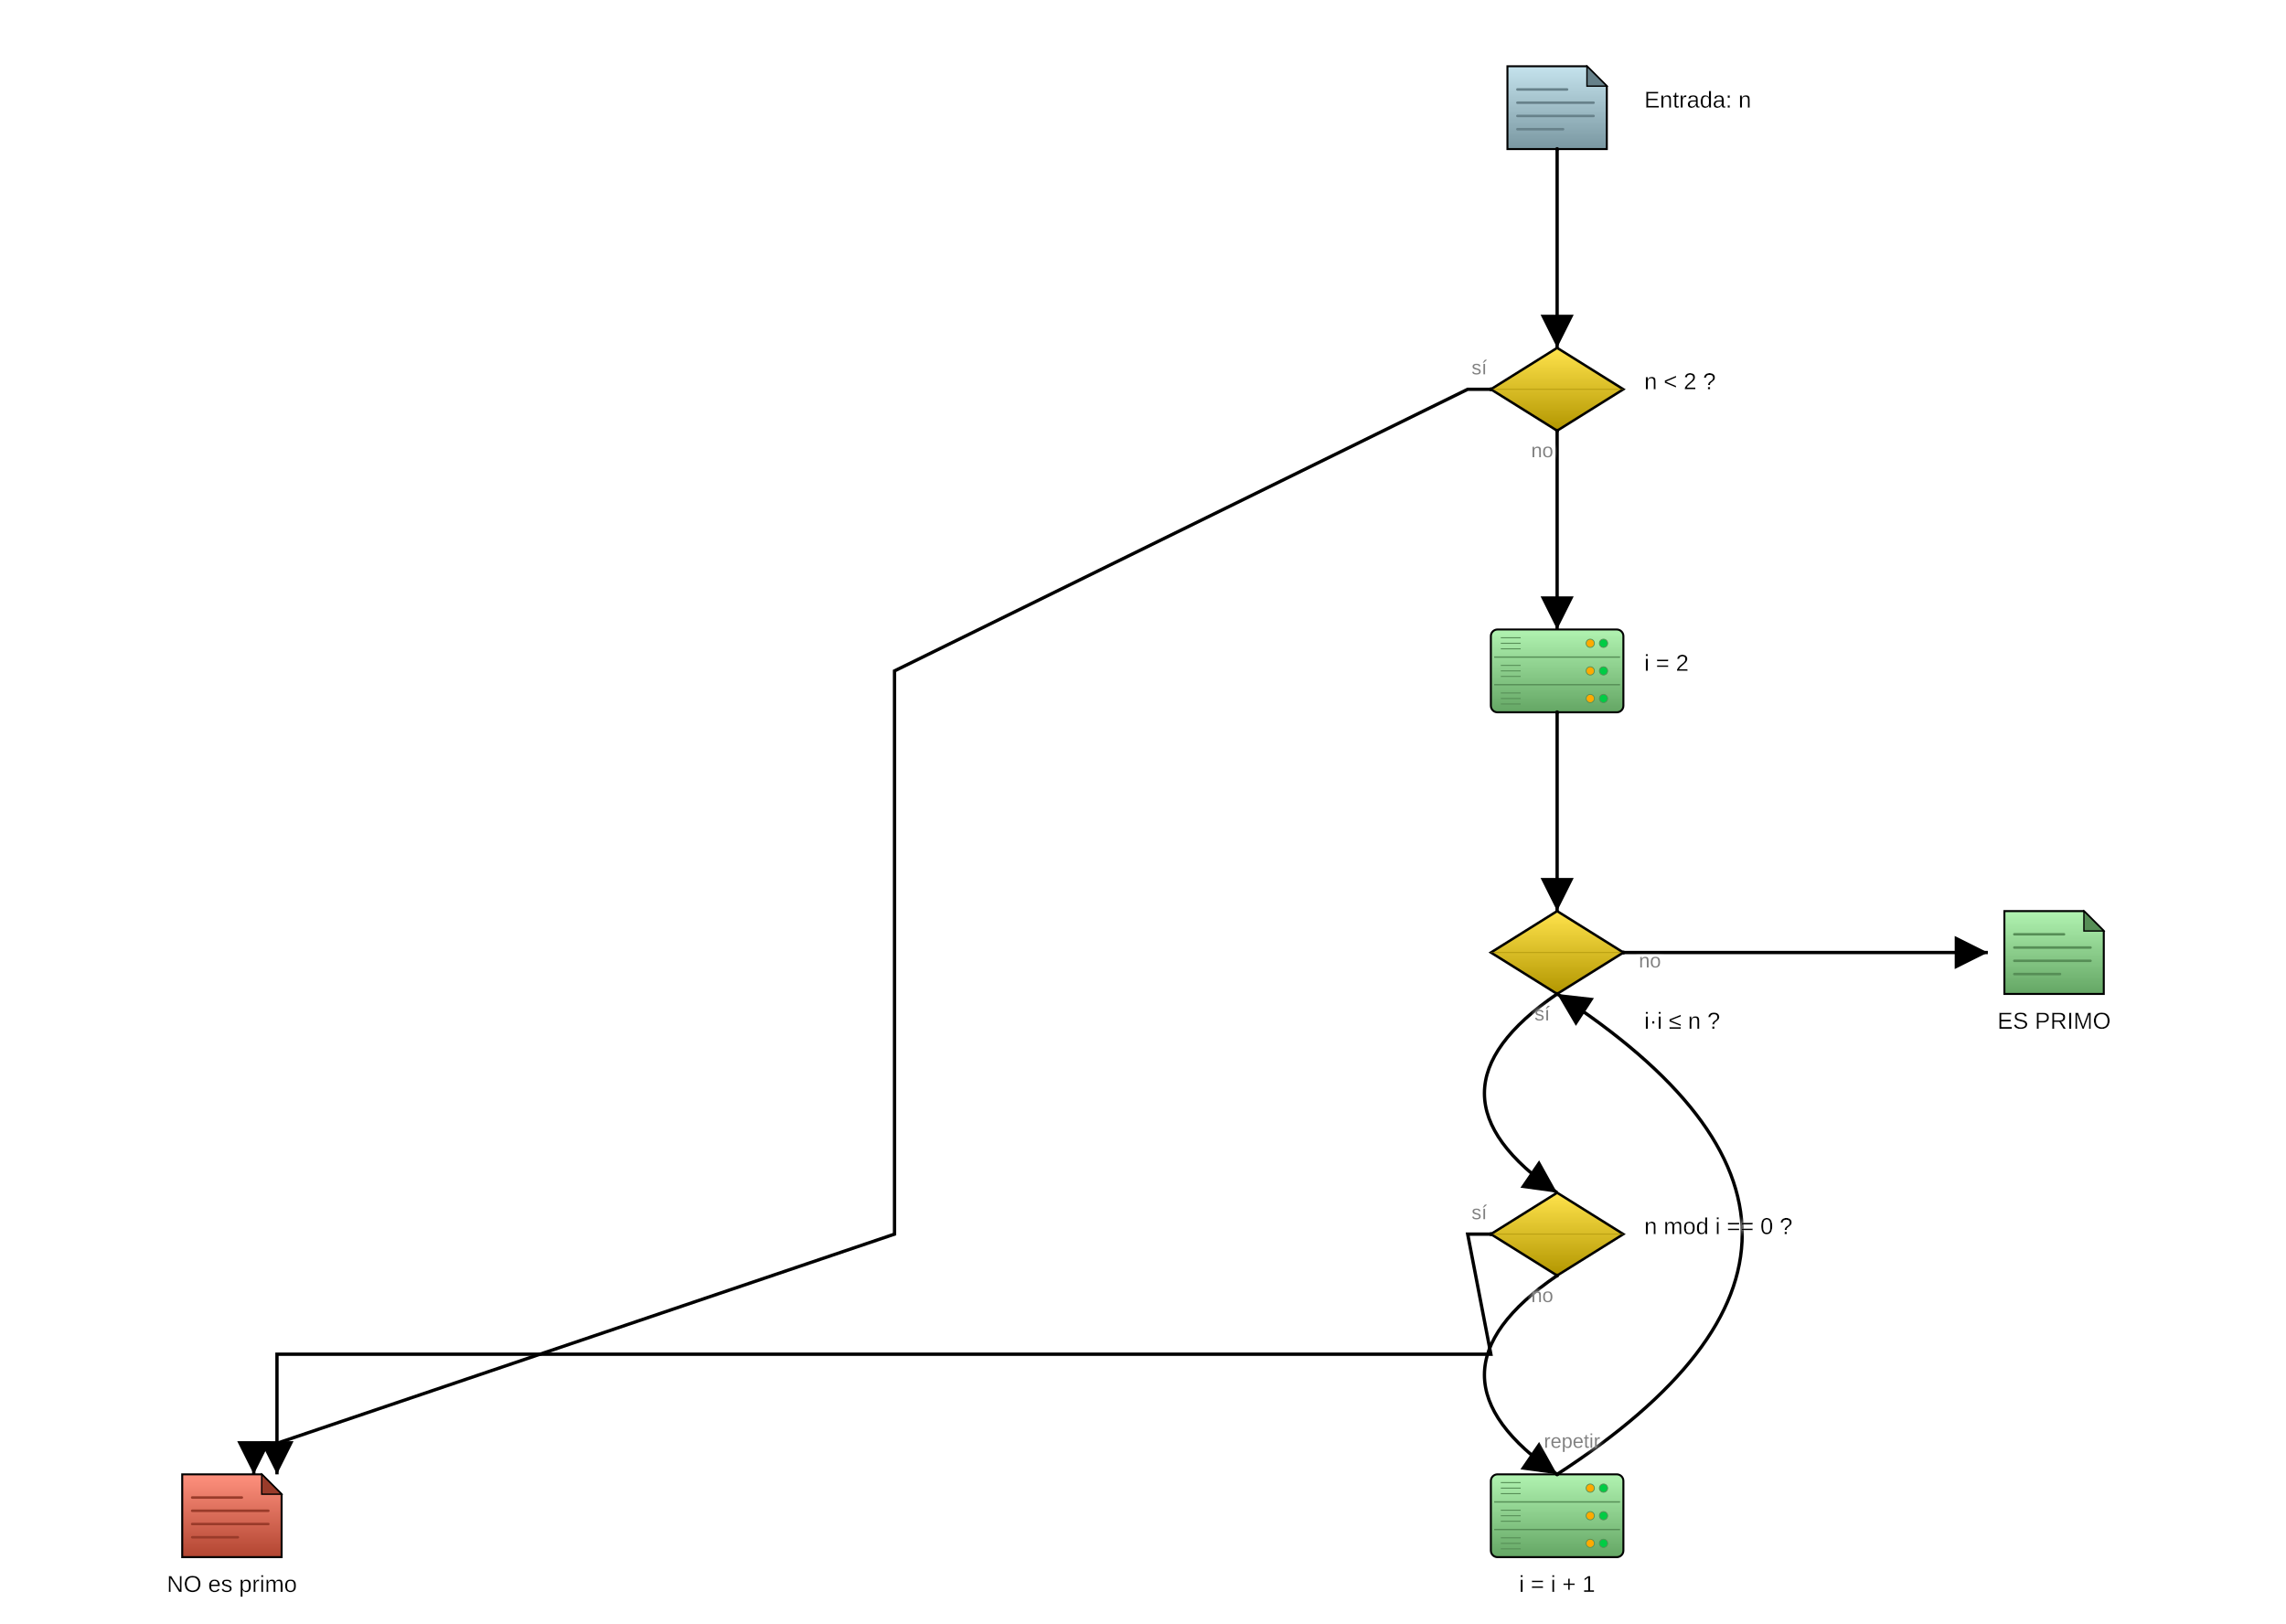
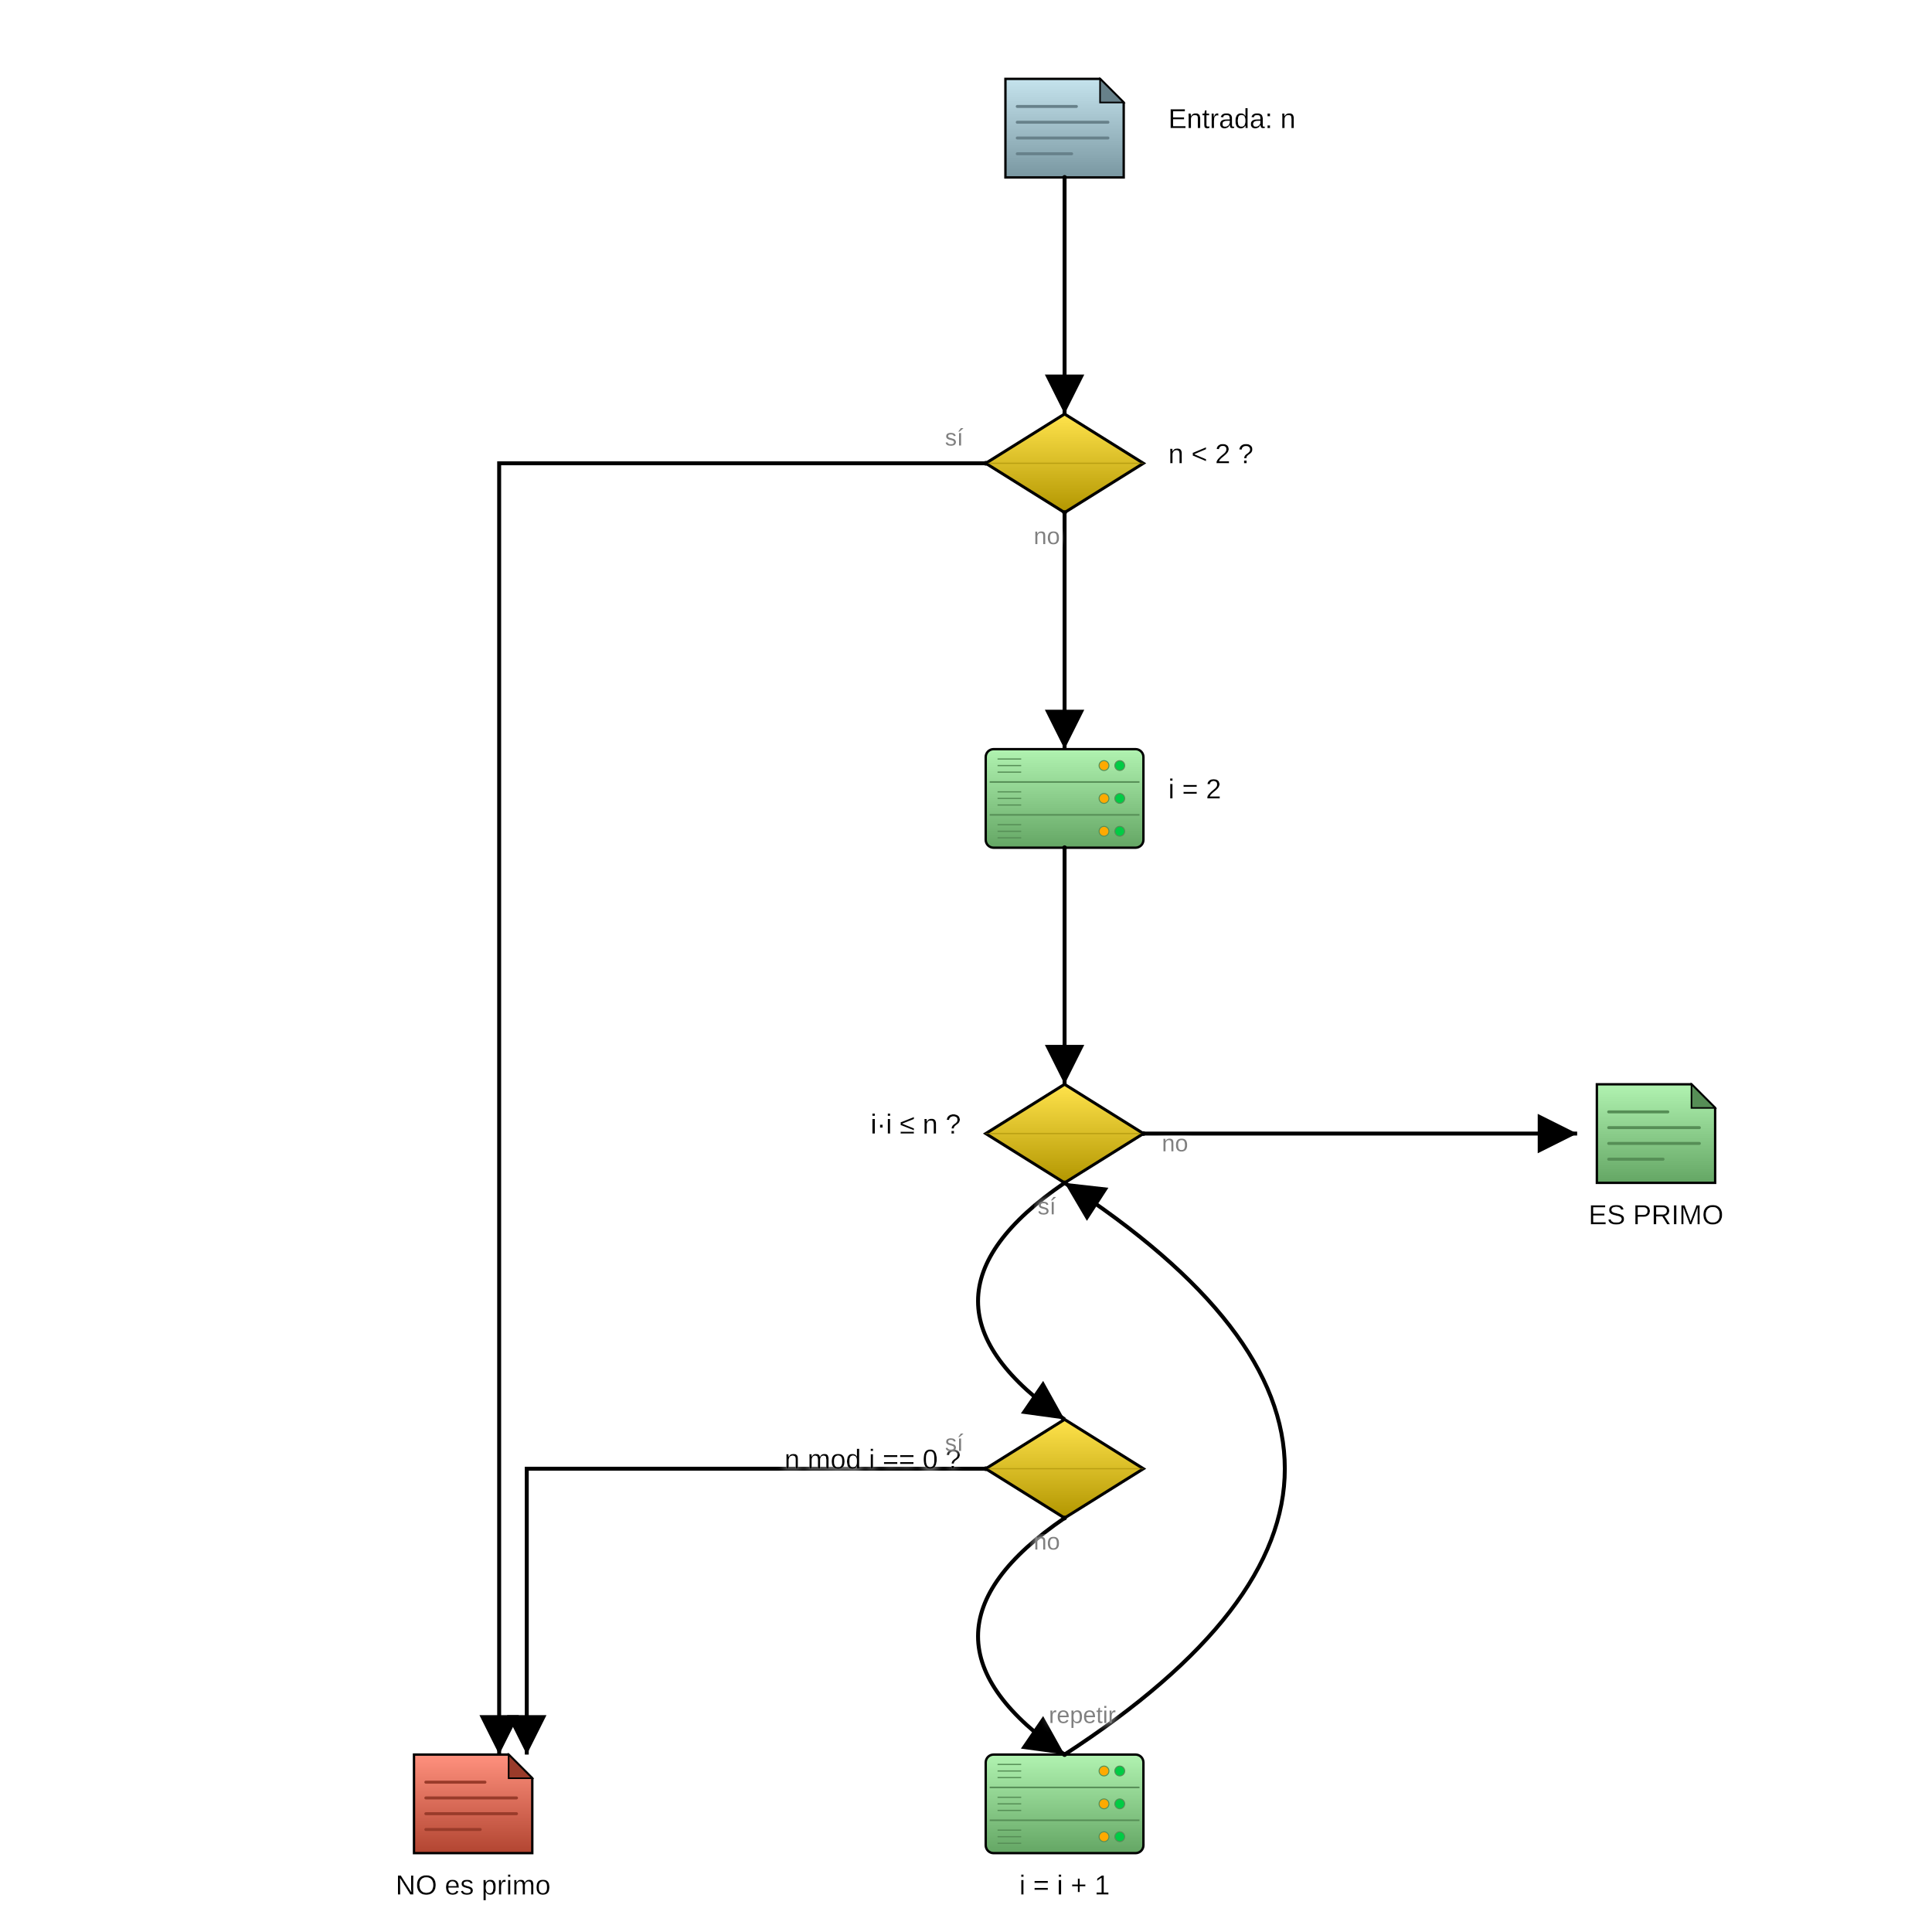
- <svg xmlns="http://www.w3.org/2000/svg" baseProfile="full" height="980.0" version="1.1" viewBox="0,0,1380.0,980.0" width="1380.0">
+ <svg xmlns="http://www.w3.org/2000/svg" baseProfile="full" height="980.0" version="1.1" viewBox="0,0,980.0,980.0" width="980.0">
  <defs>
    <filter height="140%" id="text-glow" width="140%" x="-20%" y="-20%">
      <feGaussianBlur in="SourceGraphic" result="blur" stdDeviation="2" />
      <feFlood flood-color="white" flood-opacity="1" result="color" />
      <feComposite in="color" in2="blur" operator="in" result="shadow" />
      <feMerge>
        <feMergeNode in="shadow" />
        <feMergeNode in="shadow" />
        <feMergeNode in="SourceGraphic" />
      </feMerge>
    </filter>
    <marker id="arrow-end" markerHeight="10" markerWidth="10" orient="auto" refX="10" refY="5">
      <path d="M 0 0 L 10 5 L 0 10 z" fill="black" />
    </marker>
    <marker id="arrow-start" markerHeight="10" markerWidth="10" orient="auto" refX="0" refY="5">
      <path d="M 10 0 L 0 5 L 10 10 z" fill="black" />
    </marker>
    <marker id="circle-start" markerHeight="2.4" markerUnits="userSpaceOnUse" markerWidth="2.4" orient="auto" refX="1.2" refY="1.2">
      <circle cx="1.2" cy="1.2" fill="black" r="1.2" />
    </marker>
    <marker id="circle-end" markerHeight="2.4" markerUnits="userSpaceOnUse" markerWidth="2.4" orient="auto" refX="1.2" refY="1.2">
      <circle cx="1.2" cy="1.2" fill="black" r="1.2" />
    </marker>
    <linearGradient id="gradient-start" x1="0%" x2="0%" y1="0%" y2="100%">
      <stop offset="0%" stop-color="#c5e3ed" />
      <stop offset="100%" stop-color="#7997a1" />
    </linearGradient>
    <linearGradient id="gradient-lt2" x1="0%" x2="0%" y1="0%" y2="100%">
      <stop offset="0%" stop-color="#ffe34c" />
      <stop offset="100%" stop-color="#b29600" />
    </linearGradient>
    <linearGradient id="gradient-init" x1="0%" x2="0%" y1="0%" y2="100%">
      <stop offset="0%" stop-color="#b1f3b1" />
      <stop offset="100%" stop-color="#64a664" />
    </linearGradient>
    <linearGradient id="gradient-cond" x1="0%" x2="0%" y1="0%" y2="100%">
      <stop offset="0%" stop-color="#ffe34c" />
      <stop offset="100%" stop-color="#b29600" />
    </linearGradient>
    <linearGradient id="gradient-divides" x1="0%" x2="0%" y1="0%" y2="100%">
      <stop offset="0%" stop-color="#ffe34c" />
      <stop offset="100%" stop-color="#b29600" />
    </linearGradient>
    <linearGradient id="gradient-inc" x1="0%" x2="0%" y1="0%" y2="100%">
      <stop offset="0%" stop-color="#b1f3b1" />
      <stop offset="100%" stop-color="#64a664" />
    </linearGradient>
    <linearGradient id="gradient-not_prime" x1="0%" x2="0%" y1="0%" y2="100%">
      <stop offset="0%" stop-color="#ff917e" />
      <stop offset="100%" stop-color="#b24531" />
    </linearGradient>
    <linearGradient id="gradient-prime" x1="0%" x2="0%" y1="0%" y2="100%">
      <stop offset="0%" stop-color="#b1f3b1" />
      <stop offset="100%" stop-color="#64a664" />
    </linearGradient>
  </defs>
  <g id="start">
-     <polygon fill="url(#gradient-start)" points="910.0,40.0 958.0,40.0 970.0,52.0 970.0,90.0 910.0,90.0" stroke="black" stroke-width="1.2" />
-     <polygon fill="#67818a" points="958.0,40.0 970.0,52.0 958.0,52.0" stroke="black" stroke-width="0.8" />
-     <line stroke="#67818a" stroke-linecap="round" stroke-width="1.5" x1="916.0" x2="946.0" y1="54.0" y2="54.0" />
-     <line stroke="#67818a" stroke-linecap="round" stroke-width="1.5" x1="916.0" x2="962.0" y1="62.0" y2="62.0" />
-     <line stroke="#67818a" stroke-linecap="round" stroke-width="1.5" x1="916.0" x2="962.0" y1="70.0" y2="70.0" />
-     <line stroke="#67818a" stroke-linecap="round" stroke-width="1.5" x1="916.0" x2="943.6" y1="78.0" y2="78.0" />
+     <polygon fill="url(#gradient-start)" points="510.0,40.0 558.0,40.0 570.0,52.0 570.0,90.0 510.0,90.0" stroke="black" stroke-width="1.2" />
+     <polygon fill="#67818a" points="558.0,40.0 570.0,52.0 558.0,52.0" stroke="black" stroke-width="0.8" />
+     <line stroke="#67818a" stroke-linecap="round" stroke-width="1.5" x1="516.0" x2="546.0" y1="54.0" y2="54.0" />
+     <line stroke="#67818a" stroke-linecap="round" stroke-width="1.5" x1="516.0" x2="562.0" y1="62.0" y2="62.0" />
+     <line stroke="#67818a" stroke-linecap="round" stroke-width="1.5" x1="516.0" x2="562.0" y1="70.0" y2="70.0" />
+     <line stroke="#67818a" stroke-linecap="round" stroke-width="1.5" x1="516.0" x2="543.6" y1="78.0" y2="78.0" />
  </g>
  <g id="lt2">
-     <polygon fill="url(#gradient-lt2)" points="940.0,210.0 980.0,235.0 940.0,260.0 900.0,235.0" stroke="black" stroke-width="1.5" />
-     <line opacity="0.5" stroke="#998100" stroke-width="0.6" x1="900.0" x2="980.0" y1="235.0" y2="235.0" />
+     <polygon fill="url(#gradient-lt2)" points="540.0,210.0 580.0,235.0 540.0,260.0 500.0,235.0" stroke="black" stroke-width="1.5" />
+     <line opacity="0.5" stroke="#998100" stroke-width="0.6" x1="500.0" x2="580.0" y1="235.0" y2="235.0" />
  </g>
  <g id="init">
-     <rect fill="url(#gradient-init)" height="50" rx="4" ry="4" stroke="black" stroke-width="1.2" width="80" x="900.0" y="380.0" />
-     <line stroke="#568e56" stroke-width="0.8" x1="902.0" x2="978.0" y1="396.667" y2="396.667" />
-     <line stroke="#568e56" stroke-width="0.8" x1="902.0" x2="978.0" y1="413.333" y2="413.333" />
-     <circle cx="968.0" cy="388.333" fill="#00cc44" r="2.5" stroke="#568e56" stroke-width="0.5" />
-     <circle cx="960.0" cy="388.333" fill="#ffaa00" r="2.5" stroke="#568e56" stroke-width="0.5" />
-     <circle cx="968.0" cy="405.0" fill="#00cc44" r="2.5" stroke="#568e56" stroke-width="0.5" />
-     <circle cx="960.0" cy="405.0" fill="#ffaa00" r="2.5" stroke="#568e56" stroke-width="0.5" />
-     <circle cx="968.0" cy="421.667" fill="#00cc44" r="2.5" stroke="#568e56" stroke-width="0.5" />
-     <circle cx="960.0" cy="421.667" fill="#ffaa00" r="2.5" stroke="#568e56" stroke-width="0.5" />
-     <line stroke="#568e56" stroke-width="0.6" x1="906.0" x2="918.0" y1="385.0" y2="385.0" />
-     <line stroke="#568e56" stroke-width="0.6" x1="906.0" x2="918.0" y1="388.333" y2="388.333" />
-     <line stroke="#568e56" stroke-width="0.6" x1="906.0" x2="918.0" y1="391.667" y2="391.667" />
-     <line stroke="#568e56" stroke-width="0.6" x1="906.0" x2="918.0" y1="401.667" y2="401.667" />
-     <line stroke="#568e56" stroke-width="0.6" x1="906.0" x2="918.0" y1="405.0" y2="405.0" />
-     <line stroke="#568e56" stroke-width="0.6" x1="906.0" x2="918.0" y1="408.333" y2="408.333" />
-     <line stroke="#568e56" stroke-width="0.6" x1="906.0" x2="918.0" y1="418.333" y2="418.333" />
-     <line stroke="#568e56" stroke-width="0.6" x1="906.0" x2="918.0" y1="421.667" y2="421.667" />
-     <line stroke="#568e56" stroke-width="0.6" x1="906.0" x2="918.0" y1="425.0" y2="425.0" />
+     <rect fill="url(#gradient-init)" height="50" rx="4" ry="4" stroke="black" stroke-width="1.2" width="80" x="500.0" y="380.0" />
+     <line stroke="#568e56" stroke-width="0.8" x1="502.0" x2="578.0" y1="396.667" y2="396.667" />
+     <line stroke="#568e56" stroke-width="0.8" x1="502.0" x2="578.0" y1="413.333" y2="413.333" />
+     <circle cx="568.0" cy="388.333" fill="#00cc44" r="2.5" stroke="#568e56" stroke-width="0.5" />
+     <circle cx="560.0" cy="388.333" fill="#ffaa00" r="2.5" stroke="#568e56" stroke-width="0.5" />
+     <circle cx="568.0" cy="405.0" fill="#00cc44" r="2.5" stroke="#568e56" stroke-width="0.5" />
+     <circle cx="560.0" cy="405.0" fill="#ffaa00" r="2.5" stroke="#568e56" stroke-width="0.5" />
+     <circle cx="568.0" cy="421.667" fill="#00cc44" r="2.5" stroke="#568e56" stroke-width="0.5" />
+     <circle cx="560.0" cy="421.667" fill="#ffaa00" r="2.5" stroke="#568e56" stroke-width="0.5" />
+     <line stroke="#568e56" stroke-width="0.6" x1="506.0" x2="518.0" y1="385.0" y2="385.0" />
+     <line stroke="#568e56" stroke-width="0.6" x1="506.0" x2="518.0" y1="388.333" y2="388.333" />
+     <line stroke="#568e56" stroke-width="0.6" x1="506.0" x2="518.0" y1="391.667" y2="391.667" />
+     <line stroke="#568e56" stroke-width="0.6" x1="506.0" x2="518.0" y1="401.667" y2="401.667" />
+     <line stroke="#568e56" stroke-width="0.6" x1="506.0" x2="518.0" y1="405.0" y2="405.0" />
+     <line stroke="#568e56" stroke-width="0.6" x1="506.0" x2="518.0" y1="408.333" y2="408.333" />
+     <line stroke="#568e56" stroke-width="0.6" x1="506.0" x2="518.0" y1="418.333" y2="418.333" />
+     <line stroke="#568e56" stroke-width="0.6" x1="506.0" x2="518.0" y1="421.667" y2="421.667" />
+     <line stroke="#568e56" stroke-width="0.6" x1="506.0" x2="518.0" y1="425.0" y2="425.0" />
  </g>
  <g id="cond">
-     <polygon fill="url(#gradient-cond)" points="940.0,550.0 980.0,575.0 940.0,600.0 900.0,575.0" stroke="black" stroke-width="1.5" />
-     <line opacity="0.5" stroke="#998100" stroke-width="0.6" x1="900.0" x2="980.0" y1="575.0" y2="575.0" />
+     <polygon fill="url(#gradient-cond)" points="540.0,550.0 580.0,575.0 540.0,600.0 500.0,575.0" stroke="black" stroke-width="1.5" />
+     <line opacity="0.5" stroke="#998100" stroke-width="0.6" x1="500.0" x2="580.0" y1="575.0" y2="575.0" />
  </g>
  <g id="divides">
-     <polygon fill="url(#gradient-divides)" points="940.0,720.0 980.0,745.0 940.0,770.0 900.0,745.0" stroke="black" stroke-width="1.5" />
-     <line opacity="0.5" stroke="#998100" stroke-width="0.6" x1="900.0" x2="980.0" y1="745.0" y2="745.0" />
+     <polygon fill="url(#gradient-divides)" points="540.0,720.0 580.0,745.0 540.0,770.0 500.0,745.0" stroke="black" stroke-width="1.5" />
+     <line opacity="0.5" stroke="#998100" stroke-width="0.6" x1="500.0" x2="580.0" y1="745.0" y2="745.0" />
  </g>
  <g id="inc">
-     <rect fill="url(#gradient-inc)" height="50" rx="4" ry="4" stroke="black" stroke-width="1.2" width="80" x="900.0" y="890.0" />
-     <line stroke="#568e56" stroke-width="0.8" x1="902.0" x2="978.0" y1="906.667" y2="906.667" />
-     <line stroke="#568e56" stroke-width="0.8" x1="902.0" x2="978.0" y1="923.333" y2="923.333" />
-     <circle cx="968.0" cy="898.333" fill="#00cc44" r="2.5" stroke="#568e56" stroke-width="0.5" />
-     <circle cx="960.0" cy="898.333" fill="#ffaa00" r="2.5" stroke="#568e56" stroke-width="0.5" />
-     <circle cx="968.0" cy="915.0" fill="#00cc44" r="2.5" stroke="#568e56" stroke-width="0.5" />
-     <circle cx="960.0" cy="915.0" fill="#ffaa00" r="2.5" stroke="#568e56" stroke-width="0.5" />
-     <circle cx="968.0" cy="931.667" fill="#00cc44" r="2.5" stroke="#568e56" stroke-width="0.5" />
-     <circle cx="960.0" cy="931.667" fill="#ffaa00" r="2.5" stroke="#568e56" stroke-width="0.5" />
-     <line stroke="#568e56" stroke-width="0.6" x1="906.0" x2="918.0" y1="895.0" y2="895.0" />
-     <line stroke="#568e56" stroke-width="0.6" x1="906.0" x2="918.0" y1="898.333" y2="898.333" />
-     <line stroke="#568e56" stroke-width="0.6" x1="906.0" x2="918.0" y1="901.667" y2="901.667" />
-     <line stroke="#568e56" stroke-width="0.6" x1="906.0" x2="918.0" y1="911.667" y2="911.667" />
-     <line stroke="#568e56" stroke-width="0.6" x1="906.0" x2="918.0" y1="915.0" y2="915.0" />
-     <line stroke="#568e56" stroke-width="0.6" x1="906.0" x2="918.0" y1="918.333" y2="918.333" />
-     <line stroke="#568e56" stroke-width="0.6" x1="906.0" x2="918.0" y1="928.333" y2="928.333" />
-     <line stroke="#568e56" stroke-width="0.6" x1="906.0" x2="918.0" y1="931.667" y2="931.667" />
-     <line stroke="#568e56" stroke-width="0.6" x1="906.0" x2="918.0" y1="935.0" y2="935.0" />
+     <rect fill="url(#gradient-inc)" height="50" rx="4" ry="4" stroke="black" stroke-width="1.2" width="80" x="500.0" y="890.0" />
+     <line stroke="#568e56" stroke-width="0.8" x1="502.0" x2="578.0" y1="906.667" y2="906.667" />
+     <line stroke="#568e56" stroke-width="0.8" x1="502.0" x2="578.0" y1="923.333" y2="923.333" />
+     <circle cx="568.0" cy="898.333" fill="#00cc44" r="2.5" stroke="#568e56" stroke-width="0.5" />
+     <circle cx="560.0" cy="898.333" fill="#ffaa00" r="2.5" stroke="#568e56" stroke-width="0.5" />
+     <circle cx="568.0" cy="915.0" fill="#00cc44" r="2.5" stroke="#568e56" stroke-width="0.5" />
+     <circle cx="560.0" cy="915.0" fill="#ffaa00" r="2.5" stroke="#568e56" stroke-width="0.5" />
+     <circle cx="568.0" cy="931.667" fill="#00cc44" r="2.5" stroke="#568e56" stroke-width="0.5" />
+     <circle cx="560.0" cy="931.667" fill="#ffaa00" r="2.5" stroke="#568e56" stroke-width="0.5" />
+     <line stroke="#568e56" stroke-width="0.6" x1="506.0" x2="518.0" y1="895.0" y2="895.0" />
+     <line stroke="#568e56" stroke-width="0.6" x1="506.0" x2="518.0" y1="898.333" y2="898.333" />
+     <line stroke="#568e56" stroke-width="0.6" x1="506.0" x2="518.0" y1="901.667" y2="901.667" />
+     <line stroke="#568e56" stroke-width="0.6" x1="506.0" x2="518.0" y1="911.667" y2="911.667" />
+     <line stroke="#568e56" stroke-width="0.6" x1="506.0" x2="518.0" y1="915.0" y2="915.0" />
+     <line stroke="#568e56" stroke-width="0.6" x1="506.0" x2="518.0" y1="918.333" y2="918.333" />
+     <line stroke="#568e56" stroke-width="0.6" x1="506.0" x2="518.0" y1="928.333" y2="928.333" />
+     <line stroke="#568e56" stroke-width="0.6" x1="506.0" x2="518.0" y1="931.667" y2="931.667" />
+     <line stroke="#568e56" stroke-width="0.6" x1="506.0" x2="518.0" y1="935.0" y2="935.0" />
  </g>
  <g id="not_prime">
-     <polygon fill="url(#gradient-not_prime)" points="110.0,890.0 158.0,890.0 170.0,902.0 170.0,940.0 110.0,940.0" stroke="black" stroke-width="1.2" />
-     <polygon fill="#993b2a" points="158.0,890.0 170.0,902.0 158.0,902.0" stroke="black" stroke-width="0.8" />
-     <line stroke="#993b2a" stroke-linecap="round" stroke-width="1.5" x1="116.0" x2="146.0" y1="904.0" y2="904.0" />
-     <line stroke="#993b2a" stroke-linecap="round" stroke-width="1.5" x1="116.0" x2="162.0" y1="912.0" y2="912.0" />
-     <line stroke="#993b2a" stroke-linecap="round" stroke-width="1.5" x1="116.0" x2="162.0" y1="920.0" y2="920.0" />
-     <line stroke="#993b2a" stroke-linecap="round" stroke-width="1.5" x1="116.0" x2="143.6" y1="928.0" y2="928.0" />
+     <polygon fill="url(#gradient-not_prime)" points="210.0,890.0 258.0,890.0 270.0,902.0 270.0,940.0 210.0,940.0" stroke="black" stroke-width="1.2" />
+     <polygon fill="#993b2a" points="258.0,890.0 270.0,902.0 258.0,902.0" stroke="black" stroke-width="0.8" />
+     <line stroke="#993b2a" stroke-linecap="round" stroke-width="1.5" x1="216.0" x2="246.0" y1="904.0" y2="904.0" />
+     <line stroke="#993b2a" stroke-linecap="round" stroke-width="1.5" x1="216.0" x2="262.0" y1="912.0" y2="912.0" />
+     <line stroke="#993b2a" stroke-linecap="round" stroke-width="1.5" x1="216.0" x2="262.0" y1="920.0" y2="920.0" />
+     <line stroke="#993b2a" stroke-linecap="round" stroke-width="1.5" x1="216.0" x2="243.6" y1="928.0" y2="928.0" />
  </g>
  <g id="prime">
-     <polygon fill="url(#gradient-prime)" points="1210.0,550.0 1258.0,550.0 1270.0,562.0 1270.0,600.0 1210.0,600.0" stroke="black" stroke-width="1.2" />
-     <polygon fill="#568e56" points="1258.0,550.0 1270.0,562.0 1258.0,562.0" stroke="black" stroke-width="0.8" />
-     <line stroke="#568e56" stroke-linecap="round" stroke-width="1.5" x1="1216.0" x2="1246.0" y1="564.0" y2="564.0" />
-     <line stroke="#568e56" stroke-linecap="round" stroke-width="1.5" x1="1216.0" x2="1262.0" y1="572.0" y2="572.0" />
-     <line stroke="#568e56" stroke-linecap="round" stroke-width="1.5" x1="1216.0" x2="1262.0" y1="580.0" y2="580.0" />
-     <line stroke="#568e56" stroke-linecap="round" stroke-width="1.5" x1="1216.0" x2="1243.6" y1="588.0" y2="588.0" />
+     <polygon fill="url(#gradient-prime)" points="810.0,550.0 858.0,550.0 870.0,562.0 870.0,600.0 810.0,600.0" stroke="black" stroke-width="1.2" />
+     <polygon fill="#568e56" points="858.0,550.0 870.0,562.0 858.0,562.0" stroke="black" stroke-width="0.8" />
+     <line stroke="#568e56" stroke-linecap="round" stroke-width="1.5" x1="816.0" x2="846.0" y1="564.0" y2="564.0" />
+     <line stroke="#568e56" stroke-linecap="round" stroke-width="1.5" x1="816.0" x2="862.0" y1="572.0" y2="572.0" />
+     <line stroke="#568e56" stroke-linecap="round" stroke-width="1.5" x1="816.0" x2="862.0" y1="580.0" y2="580.0" />
+     <line stroke="#568e56" stroke-linecap="round" stroke-width="1.5" x1="816.0" x2="843.6" y1="588.0" y2="588.0" />
  </g>
-   <polyline fill="none" marker-end="url(#arrow-end)" marker-start="url(#circle-start)" points="940.0,90.0 940.0,210.0" stroke="black" stroke-width="2" />
-   <polyline fill="none" marker-end="url(#arrow-end)" marker-start="url(#circle-start)" points="900.0,235.0 886.0,235.0 540.0,405.0 540.0,575.0 540.0,745.0 153.2,876.0 153.2,890.0" stroke="black" stroke-width="2" />
-   <polyline fill="none" marker-end="url(#arrow-end)" marker-start="url(#circle-start)" points="940.0,260.0 940.0,380.0" stroke="black" stroke-width="2" />
-   <polyline fill="none" marker-end="url(#arrow-end)" marker-start="url(#circle-start)" points="940.0,430.0 940.0,550.0" stroke="black" stroke-width="2" />
-   <polyline fill="none" marker-end="url(#arrow-end)" marker-start="url(#circle-start)" points="980.0,575.0 1200.0,575.0" stroke="black" stroke-width="2" />
-   <path d="M 940.0,600.0 C 881.48,640.0 881.48,680.0 940.0,720.0" fill="none" marker-end="url(#arrow-end)" marker-start="url(#circle-start)" stroke="black" stroke-width="2" />
-   <polyline fill="none" marker-end="url(#arrow-end)" marker-start="url(#circle-start)" points="900.0,745.0 886.0,745.0 900.0,817.5 167.2,817.5 167.2,890.0" stroke="black" stroke-width="2" />
-   <path d="M 940.0,770.0 C 881.48,810.0 881.48,850.0 940.0,890.0" fill="none" marker-end="url(#arrow-end)" marker-start="url(#circle-start)" stroke="black" stroke-width="2" />
-   <path d="M 940.0,890.0 C 1088.96,793.333 1088.96,696.667 940.0,600.0" fill="none" marker-end="url(#arrow-end)" marker-start="url(#circle-start)" stroke="black" stroke-width="2" />
-   <text fill="black" filter="url(#text-glow)" font-family="Arial, sans-serif" font-size="14px" text-anchor="start" x="992.6" y="65.0">Entrada: n</text>
-   <text fill="black" filter="url(#text-glow)" font-family="Arial, sans-serif" font-size="14px" text-anchor="start" x="992.6" y="235.0">n &lt; 2 ?</text>
-   <text fill="black" filter="url(#text-glow)" font-family="Arial, sans-serif" font-size="14px" text-anchor="start" x="992.6" y="405.0">i = 2</text>
-   <text fill="black" filter="url(#text-glow)" font-family="Arial, sans-serif" font-size="14px" text-anchor="start" x="992.6" y="621.0">i·i ≤ n ?</text>
-   <text fill="black" filter="url(#text-glow)" font-family="Arial, sans-serif" font-size="14px" text-anchor="start" x="992.6" y="745.0">n mod i == 0 ?</text>
-   <text fill="black" filter="url(#text-glow)" font-family="Arial, sans-serif" font-size="14px" text-anchor="middle" x="940.0" y="961.0">i = i + 1</text>
-   <text fill="black" filter="url(#text-glow)" font-family="Arial, sans-serif" font-size="14px" text-anchor="middle" x="140.0" y="961.0">NO es primo</text>
-   <text fill="black" filter="url(#text-glow)" font-family="Arial, sans-serif" font-size="14px" text-anchor="middle" x="1240.0" y="621.0">ES PRIMO</text>
-   <text fill="gray" filter="url(#text-glow)" font-family="Arial, sans-serif" font-size="12px" text-anchor="middle" x="893.0" y="226.0">sí</text>
-   <text fill="gray" filter="url(#text-glow)" font-family="Arial, sans-serif" font-size="12px" text-anchor="middle" x="931.0" y="276.0">no</text>
-   <text fill="gray" filter="url(#text-glow)" font-family="Arial, sans-serif" font-size="12px" text-anchor="middle" x="996.0" y="584.0">no</text>
-   <text fill="gray" filter="url(#text-glow)" font-family="Arial, sans-serif" font-size="12px" text-anchor="middle" x="931.0" y="616.0">sí</text>
-   <text fill="gray" filter="url(#text-glow)" font-family="Arial, sans-serif" font-size="12px" text-anchor="middle" x="893.0" y="736.0">sí</text>
-   <text fill="gray" filter="url(#text-glow)" font-family="Arial, sans-serif" font-size="12px" text-anchor="middle" x="931.0" y="786.0">no</text>
-   <text fill="gray" filter="url(#text-glow)" font-family="Arial, sans-serif" font-size="12px" text-anchor="middle" x="949.0" y="874.0">repetir</text>
+   <polyline fill="none" marker-end="url(#arrow-end)" marker-start="url(#circle-start)" points="540.0,90.0 540.0,210.0" stroke="black" stroke-width="2" />
+   <polyline fill="none" marker-end="url(#arrow-end)" marker-start="url(#circle-start)" points="500.0,235.0 253.2,235.0 253.2,890.0" stroke="black" stroke-width="2" />
+   <polyline fill="none" marker-end="url(#arrow-end)" marker-start="url(#circle-start)" points="540.0,260.0 540.0,380.0" stroke="black" stroke-width="2" />
+   <polyline fill="none" marker-end="url(#arrow-end)" marker-start="url(#circle-start)" points="540.0,430.0 540.0,550.0" stroke="black" stroke-width="2" />
+   <polyline fill="none" marker-end="url(#arrow-end)" marker-start="url(#circle-start)" points="580.0,575.0 800.0,575.0" stroke="black" stroke-width="2" />
+   <path d="M 540.0,600.0 C 481.48,640.0 481.48,680.0 540.0,720.0" fill="none" marker-end="url(#arrow-end)" marker-start="url(#circle-start)" stroke="black" stroke-width="2" />
+   <polyline fill="none" marker-end="url(#arrow-end)" marker-start="url(#circle-start)" points="500.0,745.0 267.2,745.0 267.2,890.0" stroke="black" stroke-width="2" />
+   <path d="M 540.0,770.0 C 481.48,810.0 481.48,850.0 540.0,890.0" fill="none" marker-end="url(#arrow-end)" marker-start="url(#circle-start)" stroke="black" stroke-width="2" />
+   <path d="M 540.0,890.0 C 688.96,793.333 688.96,696.667 540.0,600.0" fill="none" marker-end="url(#arrow-end)" marker-start="url(#circle-start)" stroke="black" stroke-width="2" />
+   <text fill="black" filter="url(#text-glow)" font-family="Arial, sans-serif" font-size="14px" text-anchor="start" x="592.6" y="65.0">Entrada: n</text>
+   <text fill="black" filter="url(#text-glow)" font-family="Arial, sans-serif" font-size="14px" text-anchor="start" x="592.6" y="235.0">n &lt; 2 ?</text>
+   <text fill="black" filter="url(#text-glow)" font-family="Arial, sans-serif" font-size="14px" text-anchor="start" x="592.6" y="405.0">i = 2</text>
+   <text fill="black" filter="url(#text-glow)" font-family="Arial, sans-serif" font-size="14px" text-anchor="end" x="487.4" y="575.0">i·i ≤ n ?</text>
+   <text fill="black" filter="url(#text-glow)" font-family="Arial, sans-serif" font-size="14px" text-anchor="end" x="487.4" y="745.0">n mod i == 0 ?</text>
+   <text fill="black" filter="url(#text-glow)" font-family="Arial, sans-serif" font-size="14px" text-anchor="middle" x="540.0" y="961.0">i = i + 1</text>
+   <text fill="black" filter="url(#text-glow)" font-family="Arial, sans-serif" font-size="14px" text-anchor="middle" x="240.0" y="961.0">NO es primo</text>
+   <text fill="black" filter="url(#text-glow)" font-family="Arial, sans-serif" font-size="14px" text-anchor="middle" x="840.0" y="621.0">ES PRIMO</text>
+   <text fill="gray" filter="url(#text-glow)" font-family="Arial, sans-serif" font-size="12px" text-anchor="middle" x="484.0" y="226.0">sí</text>
+   <text fill="gray" filter="url(#text-glow)" font-family="Arial, sans-serif" font-size="12px" text-anchor="middle" x="531.0" y="276.0">no</text>
+   <text fill="gray" filter="url(#text-glow)" font-family="Arial, sans-serif" font-size="12px" text-anchor="middle" x="596.0" y="584.0">no</text>
+   <text fill="gray" filter="url(#text-glow)" font-family="Arial, sans-serif" font-size="12px" text-anchor="middle" x="531.0" y="616.0">sí</text>
+   <text fill="gray" filter="url(#text-glow)" font-family="Arial, sans-serif" font-size="12px" text-anchor="middle" x="484.0" y="736.0">sí</text>
+   <text fill="gray" filter="url(#text-glow)" font-family="Arial, sans-serif" font-size="12px" text-anchor="middle" x="531.0" y="786.0">no</text>
+   <text fill="gray" filter="url(#text-glow)" font-family="Arial, sans-serif" font-size="12px" text-anchor="middle" x="549.0" y="874.0">repetir</text>
</svg>
